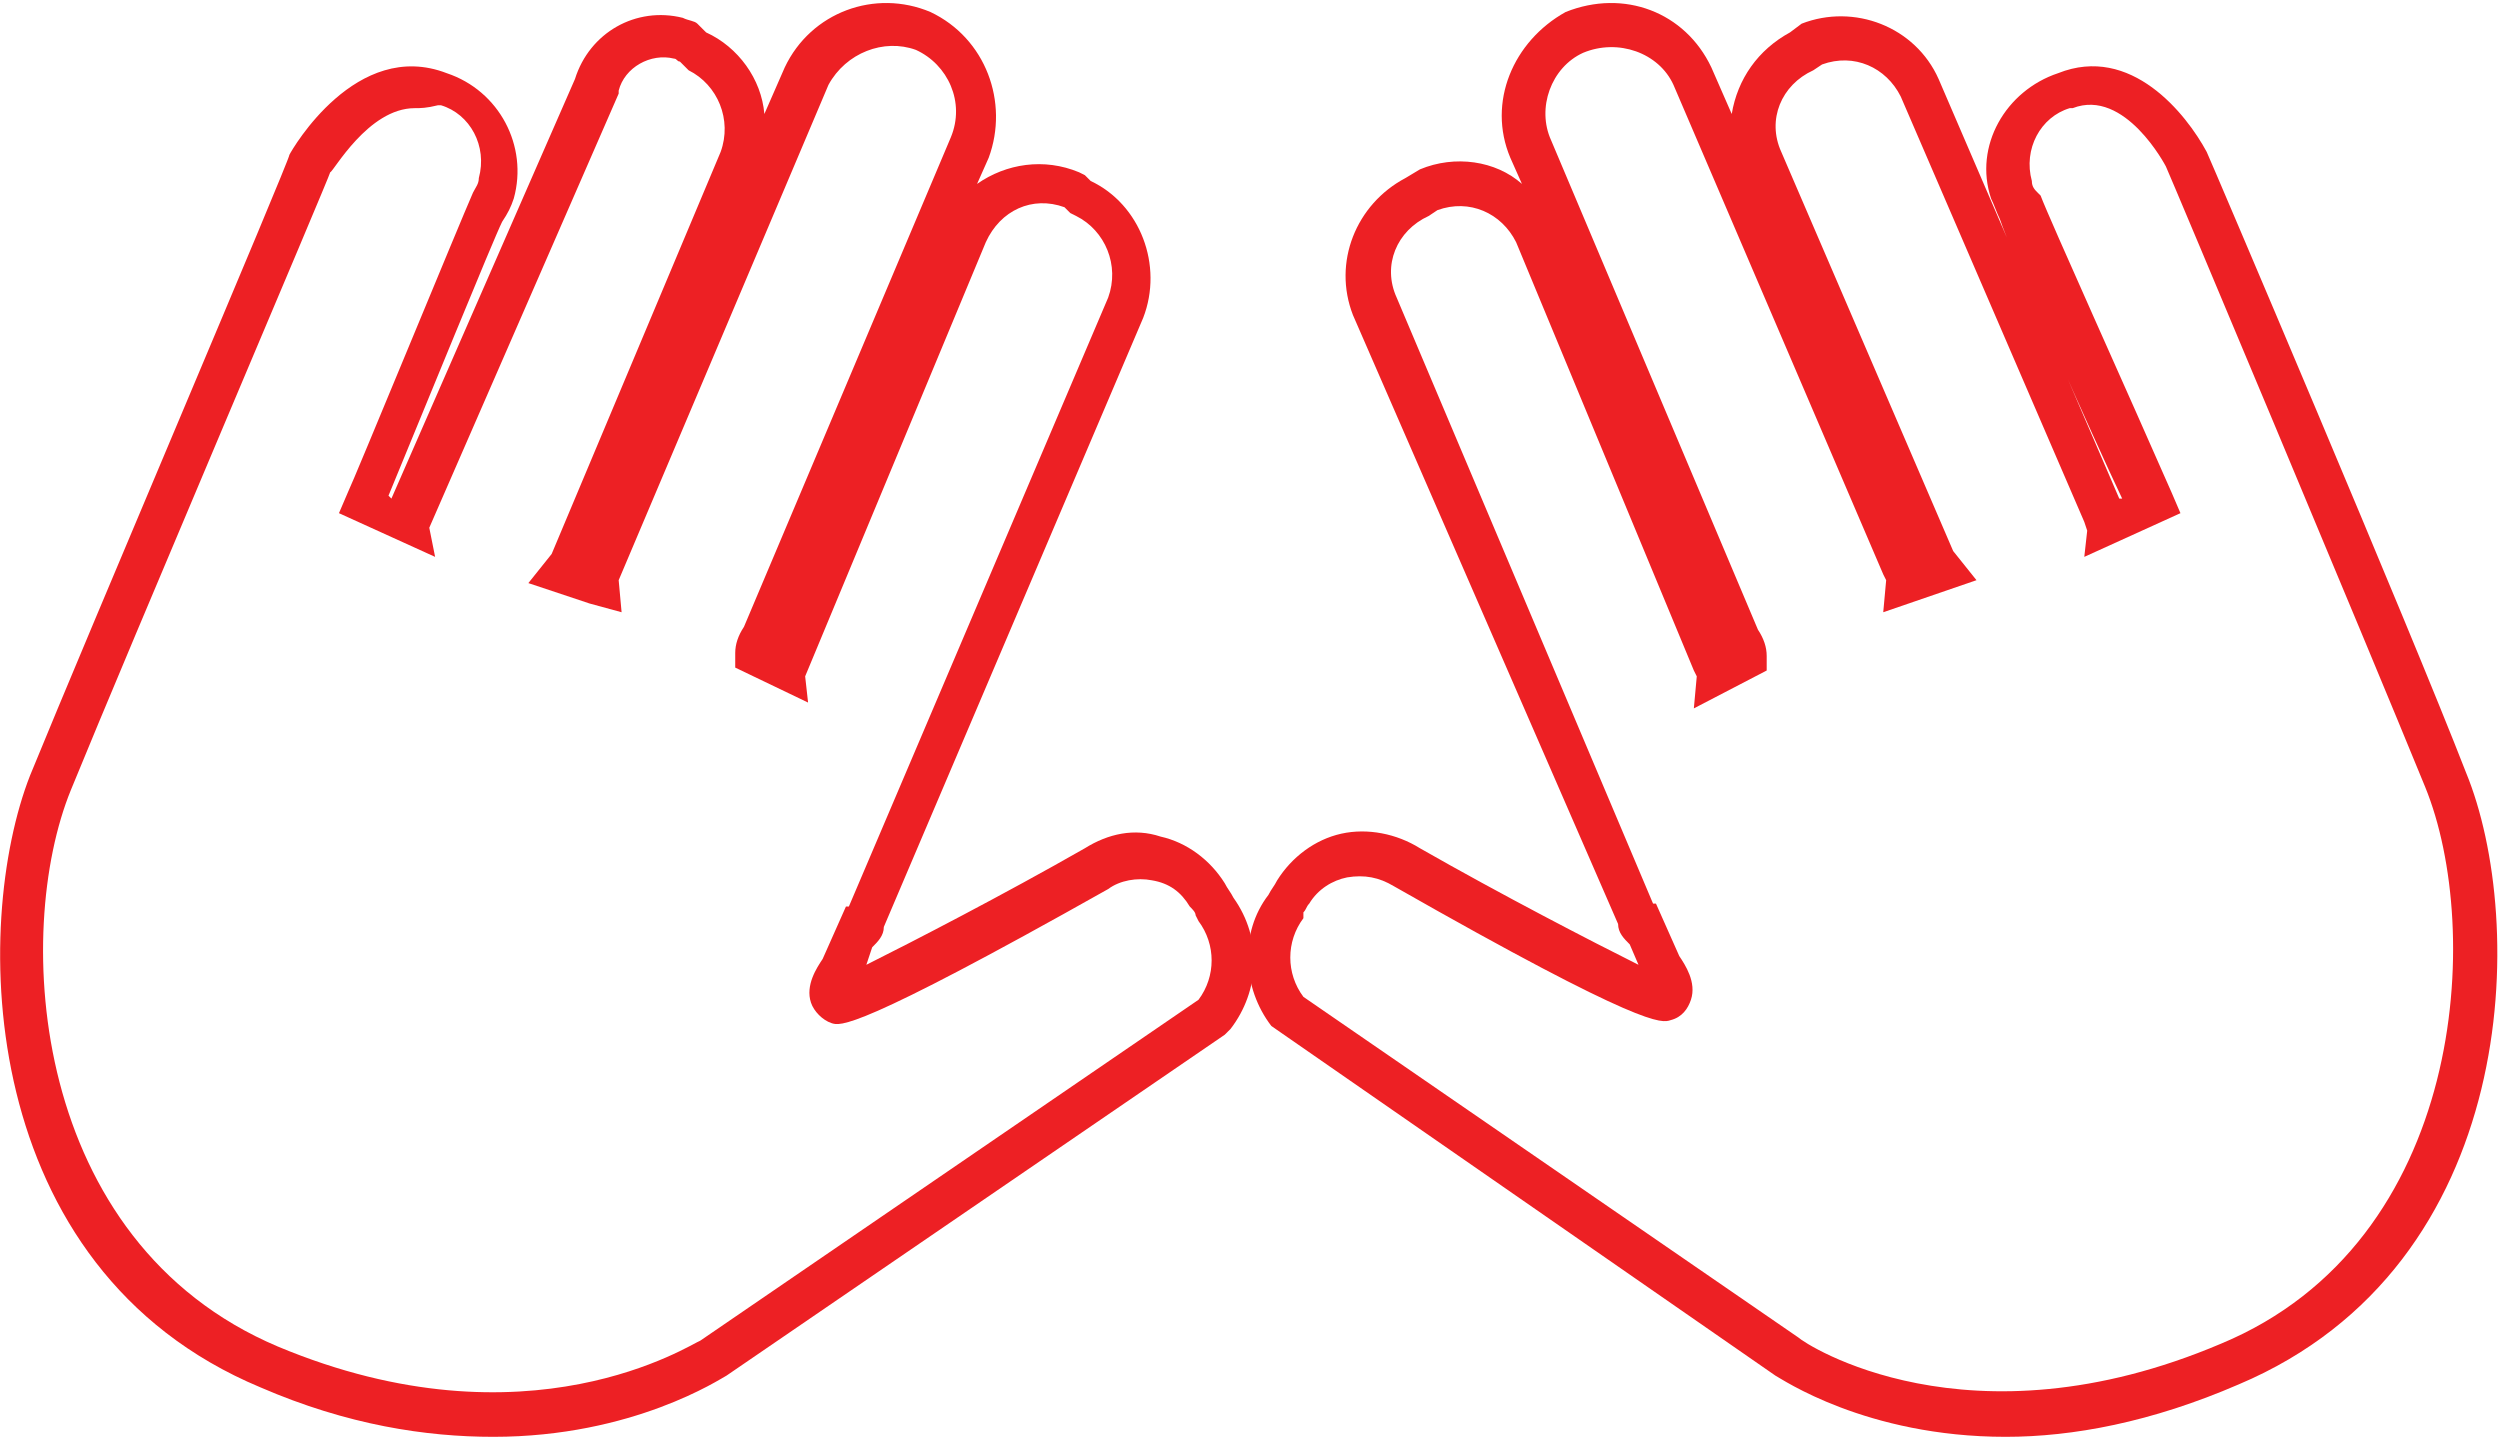
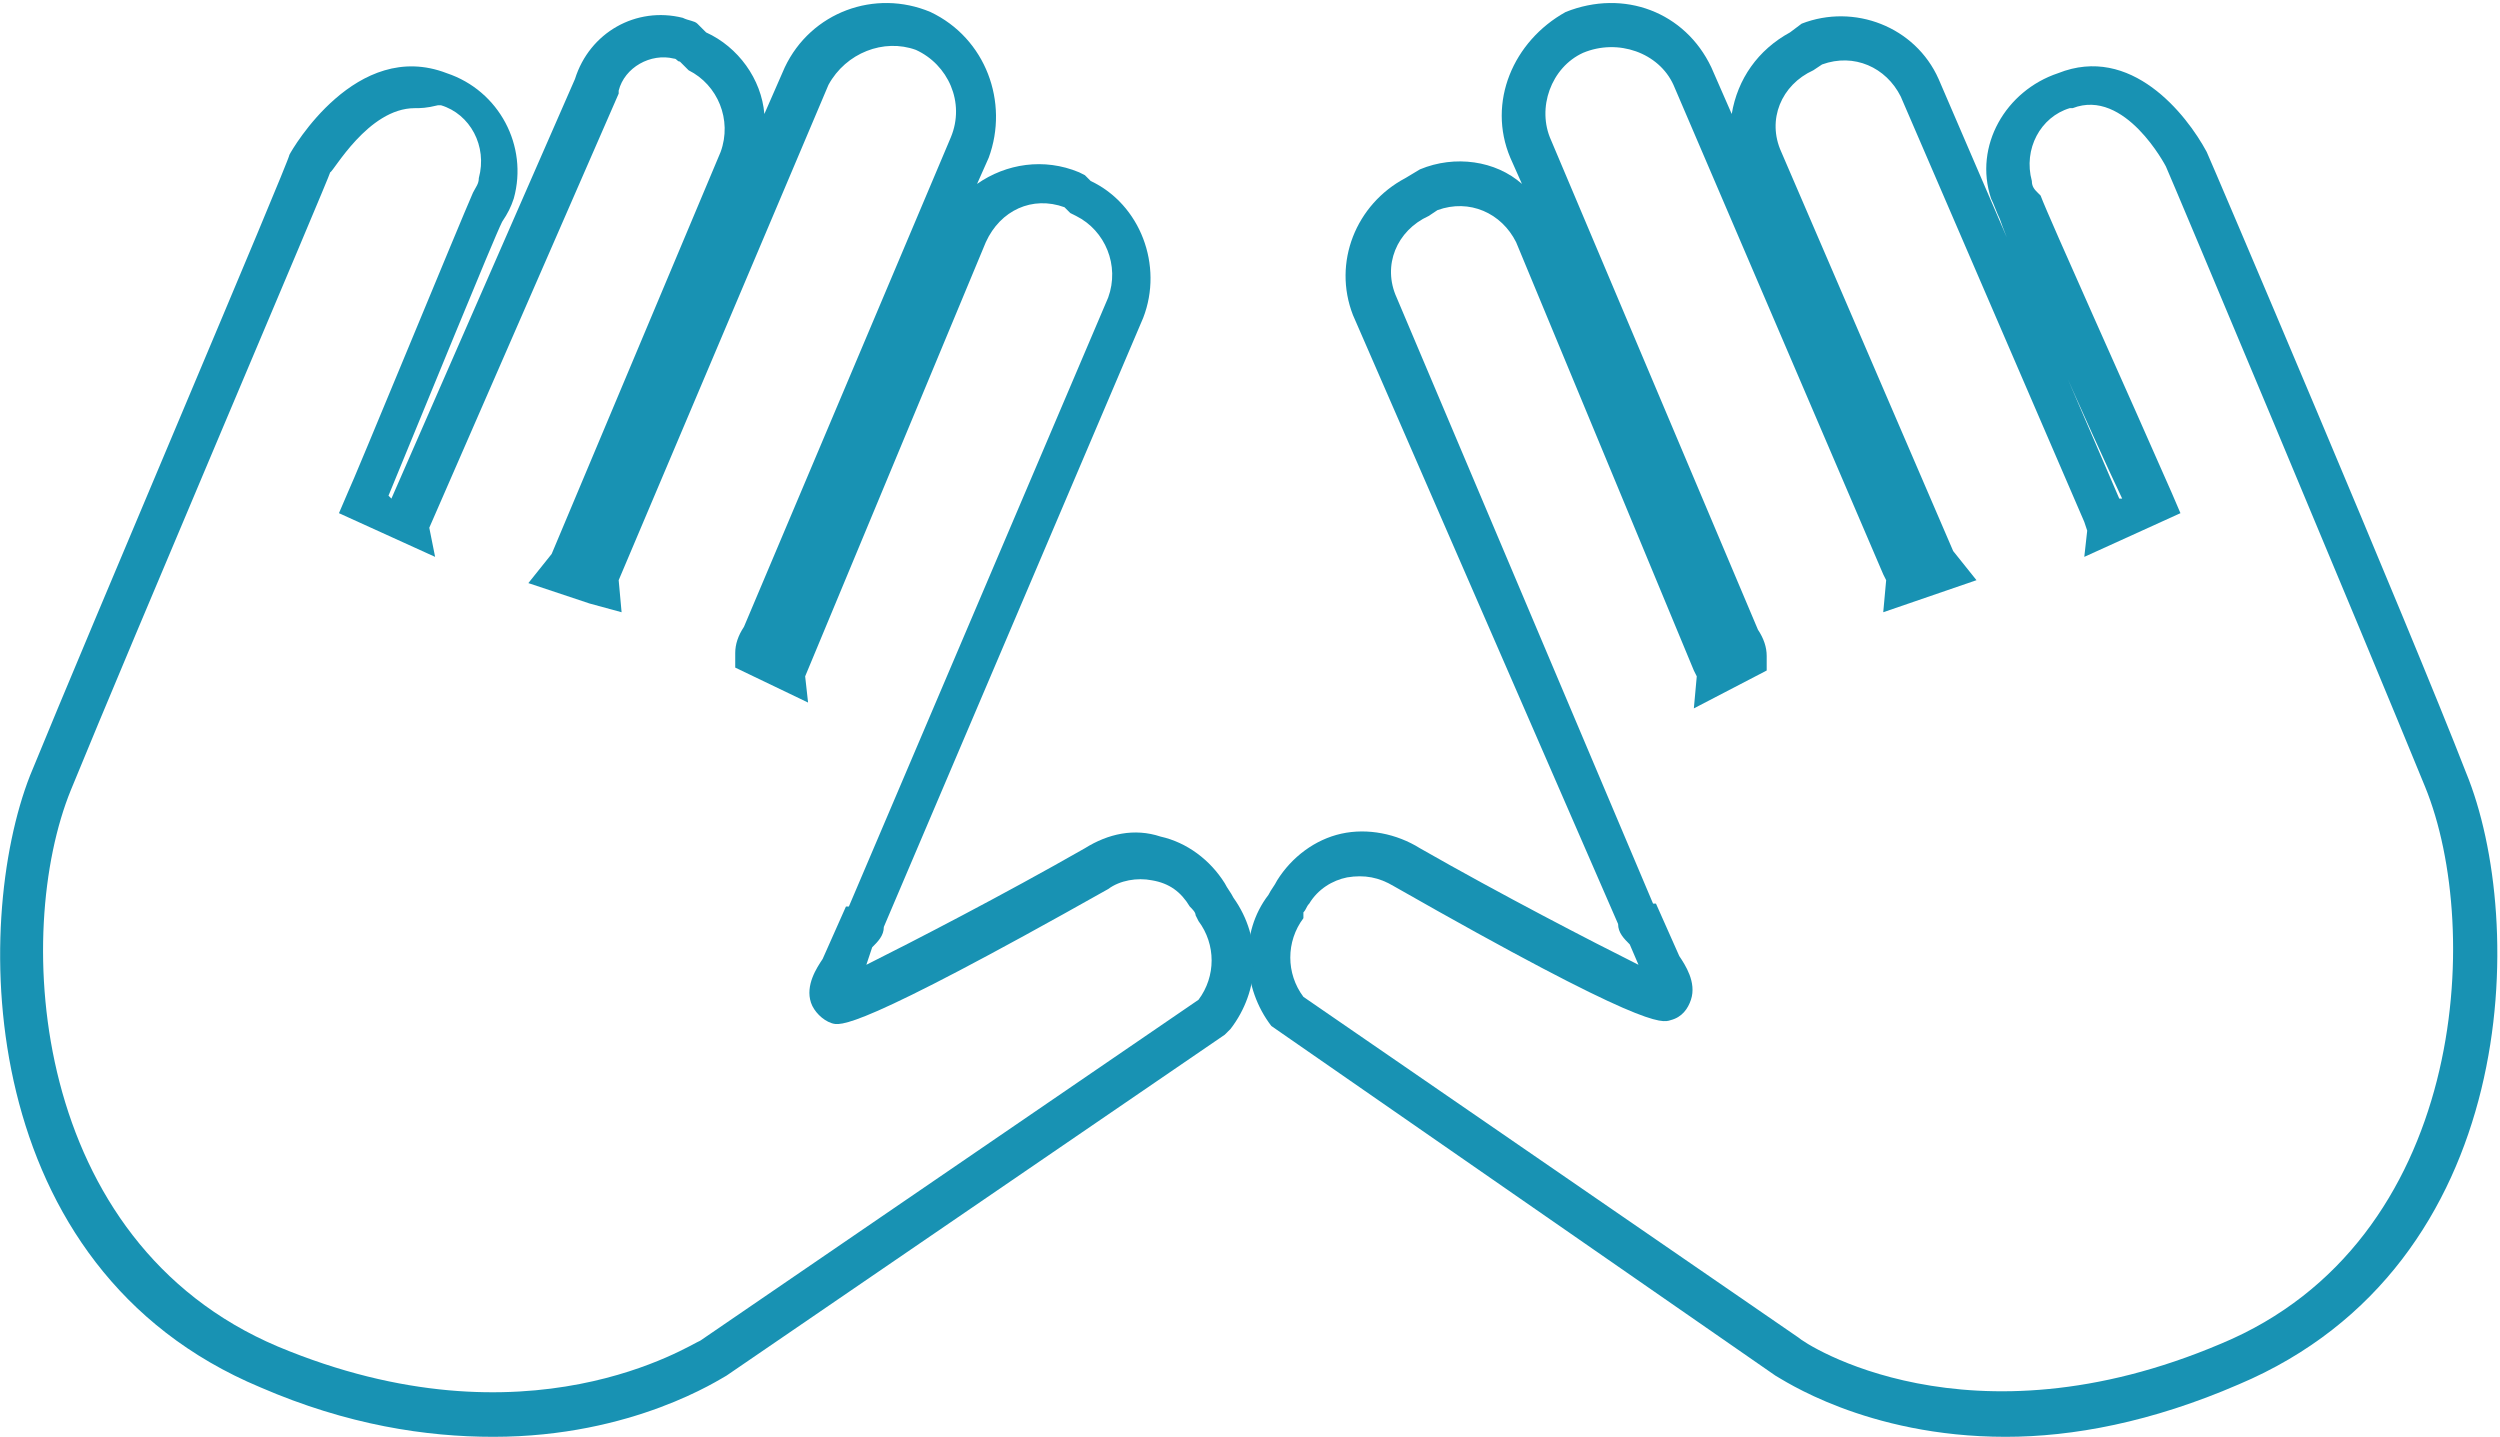
<svg xmlns="http://www.w3.org/2000/svg" version="1.1" id="Layer_1" x="0px" y="0px" viewBox="0 0 85.8 49.3" style="enable-background:new 0 0 85.8 49.3;" xml:space="preserve">
  <style type="text/css">
- 	.st0{fill:#ED2024;}
+ 	.st0{fill:#1892B3;}
</style>
  <g transform="translate(-4.267 1.512)">
    <path class="st0" d="M73.1,47.8c-4.8,0-7.7-2-7.9-2.1l-17.3-12c-1-1.3-1.1-3.2-0.1-4.5c0.1-0.2,0.2-0.3,0.3-0.5   c0.5-0.8,1.3-1.4,2.2-1.6c0.9-0.2,1.9,0,2.7,0.5c2.8,1.6,5.9,3.2,7.5,4l-0.3-0.7c-0.2-0.2-0.4-0.4-0.4-0.7L50.7,9.3   c-0.7-1.8,0.1-3.8,1.8-4.7L53,4.3c1.2-0.5,2.6-0.3,3.5,0.5l-0.4-0.9c-0.8-1.9,0.1-4,1.9-5c2-0.8,4.1,0,5,1.9l0.7,1.6   c0.2-1.2,0.9-2.2,2-2.8l0.4-0.3c1.8-0.7,3.9,0.1,4.7,1.9L77,15.6l0.1,0c-1-2.1-3.8-8.4-4.2-9.6c-0.1-0.2-0.2-0.5-0.3-0.7   c-0.6-1.8,0.5-3.7,2.3-4.3c2.5-1,4.4,1.4,5.1,2.7C80.1,3.9,87,20.1,88.9,25c2.1,5.1,1.9,16.9-7.8,21C78.1,47.3,75.4,47.8,73.1,47.8   z M49,32.7L66,44.4c0.2,0.2,5.8,3.9,14.5,0.2c8.4-3.5,9-14.2,7-19.1c-2-4.9-8.8-21.1-8.9-21.3c0,0,0,0,0,0c0,0-1.4-2.7-3.2-2   l-0.1,0c-1,0.3-1.6,1.4-1.3,2.5c0,0.2,0.1,0.3,0.2,0.4l0.1,0.1c0.3,0.8,3.1,7,4.5,10.2l0.3,0.7l-3.3,1.5l0.1-0.9l-0.1-0.3L69.5,1.8   c-0.5-1-1.6-1.5-2.7-1.1l-0.3,0.2c-1.1,0.5-1.6,1.7-1.1,2.8l5.9,13.7l0.8,1l-3.2,1.1l0.1-1.1c0,0,0,0,0,0l-0.1-0.2L61.7,1.4   c-0.5-1.1-1.9-1.6-3.1-1.1c-1.1,0.5-1.6,1.9-1.1,3l7.1,16.8c0.2,0.3,0.3,0.6,0.3,0.9l0,0.5l-2.5,1.3l0.1-1.1l-0.1-0.2L56.3,6.8   c-0.5-1-1.6-1.5-2.7-1.1l-0.3,0.2c-1.1,0.5-1.6,1.7-1.1,2.8L61,29.5h0.1l0.8,1.8c0.2,0.3,0.6,0.9,0.4,1.5c-0.1,0.3-0.3,0.6-0.7,0.7   c-0.3,0.1-0.9,0.3-9.5-4.6c-0.5-0.3-1-0.4-1.6-0.3c-0.5,0.1-1,0.4-1.3,0.9c-0.1,0.1-0.1,0.2-0.2,0.3L49,30   C48.4,30.8,48.4,31.9,49,32.7z" />
    <path class="st0" d="M21.2,47.8c-2.3,0-5-0.4-8-1.7c-9.8-4.1-9.9-15.9-7.9-21c2-4.9,8.9-21.1,8.9-21.3c0.1-0.2,2.3-4,5.4-2.8   c1.8,0.6,2.8,2.5,2.3,4.3c-0.1,0.3-0.2,0.5-0.4,0.8c-0.3,0.6-2.7,6.5-3.9,9.4l0.1,0.1L24,1.2c0.5-1.6,2.1-2.5,3.7-2.1   c0.2,0.1,0.4,0.1,0.5,0.2l0.1,0.1l0.2,0.2c1.1,0.5,1.9,1.6,2,2.8l0.7-1.6c0.9-1.9,3.1-2.7,5-1.9c1.9,0.9,2.7,3.1,2,5l-0.4,0.9   c1-0.7,2.3-0.9,3.5-0.4l0.2,0.1l0.2,0.2c1.7,0.8,2.5,2.9,1.8,4.7l-8.9,20.9c0,0.3-0.2,0.5-0.4,0.7L34,31.6c1.6-0.8,4.7-2.4,7.5-4   c0.8-0.5,1.7-0.7,2.6-0.4c0.9,0.2,1.7,0.8,2.2,1.6c0.1,0.2,0.2,0.3,0.3,0.5c1,1.4,0.9,3.2-0.1,4.5l-0.2,0.2L29.2,45.7   C29,45.8,26,47.8,21.2,47.8z M18.5,2.2c-1.6,0-2.8,2.2-2.9,2.2c0,0.1-6.9,16.3-8.9,21.2c-2,4.9-1.4,15.5,7.1,19.1   c8.6,3.6,14.2-0.1,14.5-0.2l17.1-11.7c0.6-0.8,0.6-1.9,0-2.7l-0.1-0.2c0-0.1-0.1-0.2-0.2-0.3c-0.3-0.5-0.7-0.8-1.3-0.9   c-0.5-0.1-1.1,0-1.5,0.3c-8.7,4.9-9.2,4.7-9.5,4.6c-0.3-0.1-0.6-0.4-0.7-0.7c-0.2-0.6,0.2-1.2,0.4-1.5l0.8-1.8h0.1l8.9-20.9   c0.4-1.1-0.1-2.3-1.1-2.8l-0.2-0.1l-0.2-0.2c-1.1-0.4-2.2,0.1-2.7,1.2l-6.2,14.9l0.1,0.9l-2.5-1.2l0-0.5c0-0.3,0.1-0.6,0.3-0.9   l7.1-16.8c0.5-1.2-0.1-2.5-1.2-3c-1.1-0.4-2.4,0.1-3,1.2l-7.2,17c0,0,0,0,0,0l0.1,1.1l-1.1-0.3l-2.1-0.7l0.8-1L29,3.7   c0.4-1.1-0.1-2.3-1.1-2.8l-0.1-0.1l-0.2-0.2c-0.1,0-0.1-0.1-0.2-0.1c-0.8-0.2-1.7,0.3-1.9,1.1l0,0.1l-6.5,14.9l0.2,1l-3.3-1.5   l0.3-0.7c0.2-0.4,3.9-9.4,4.3-10.3c0.1-0.2,0.2-0.3,0.2-0.5c0.3-1.1-0.3-2.2-1.3-2.5l-0.1,0C18.9,2.2,18.7,2.2,18.5,2.2z" />
  </g>
</svg>
